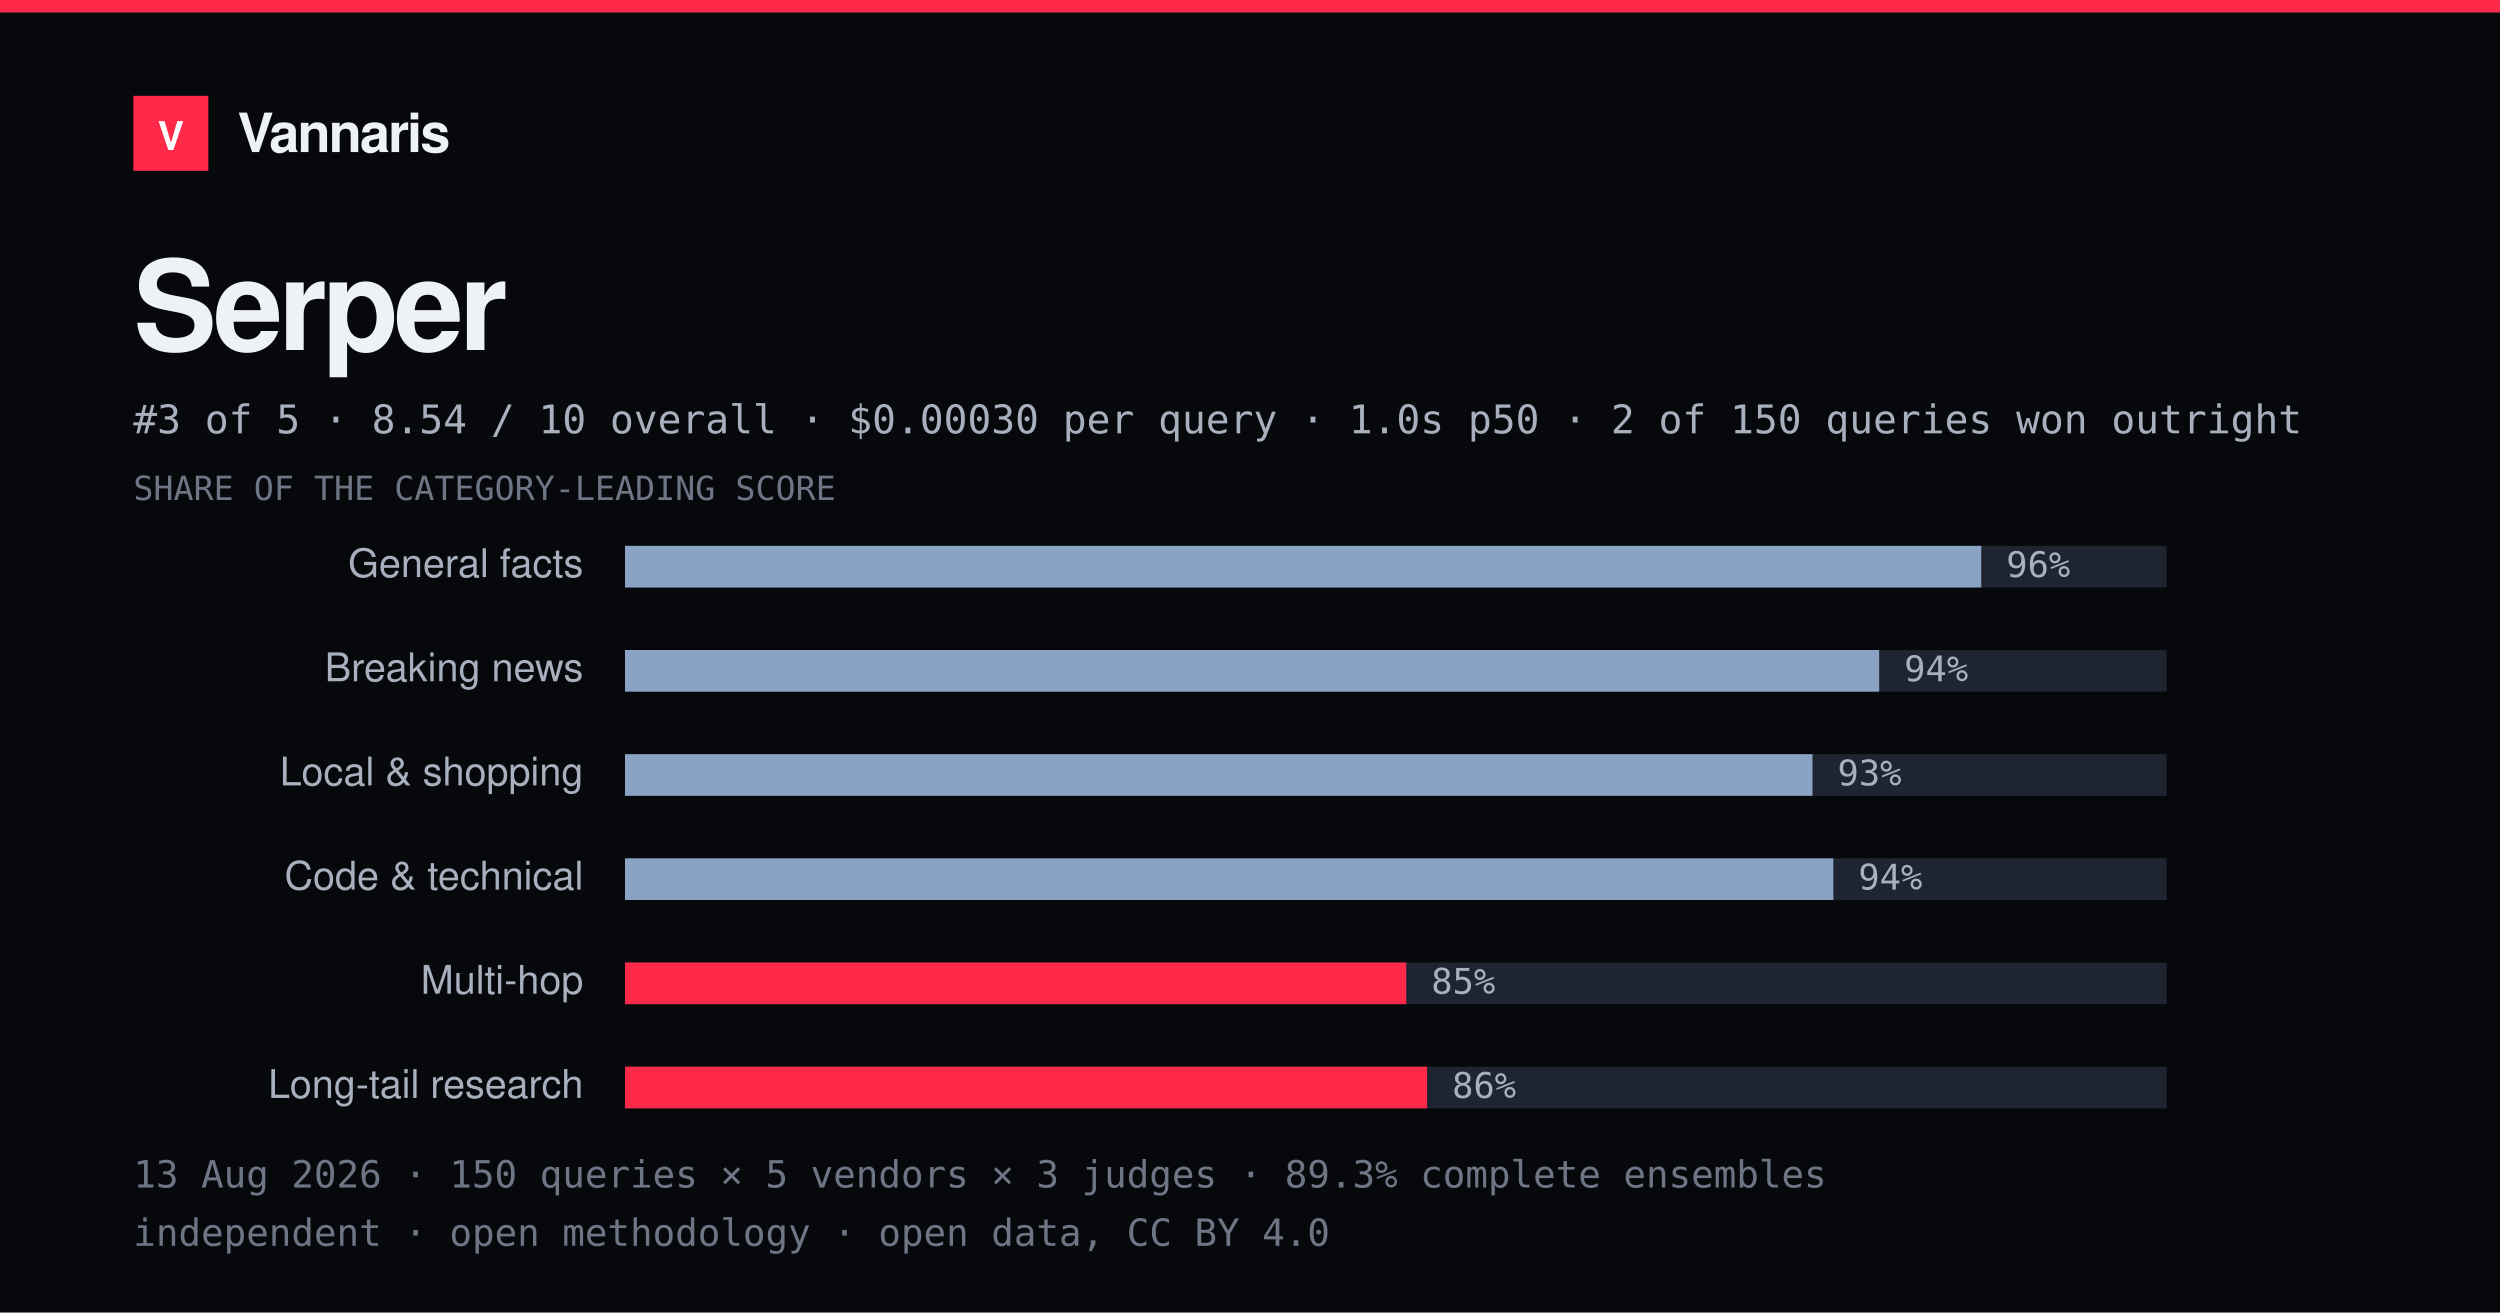
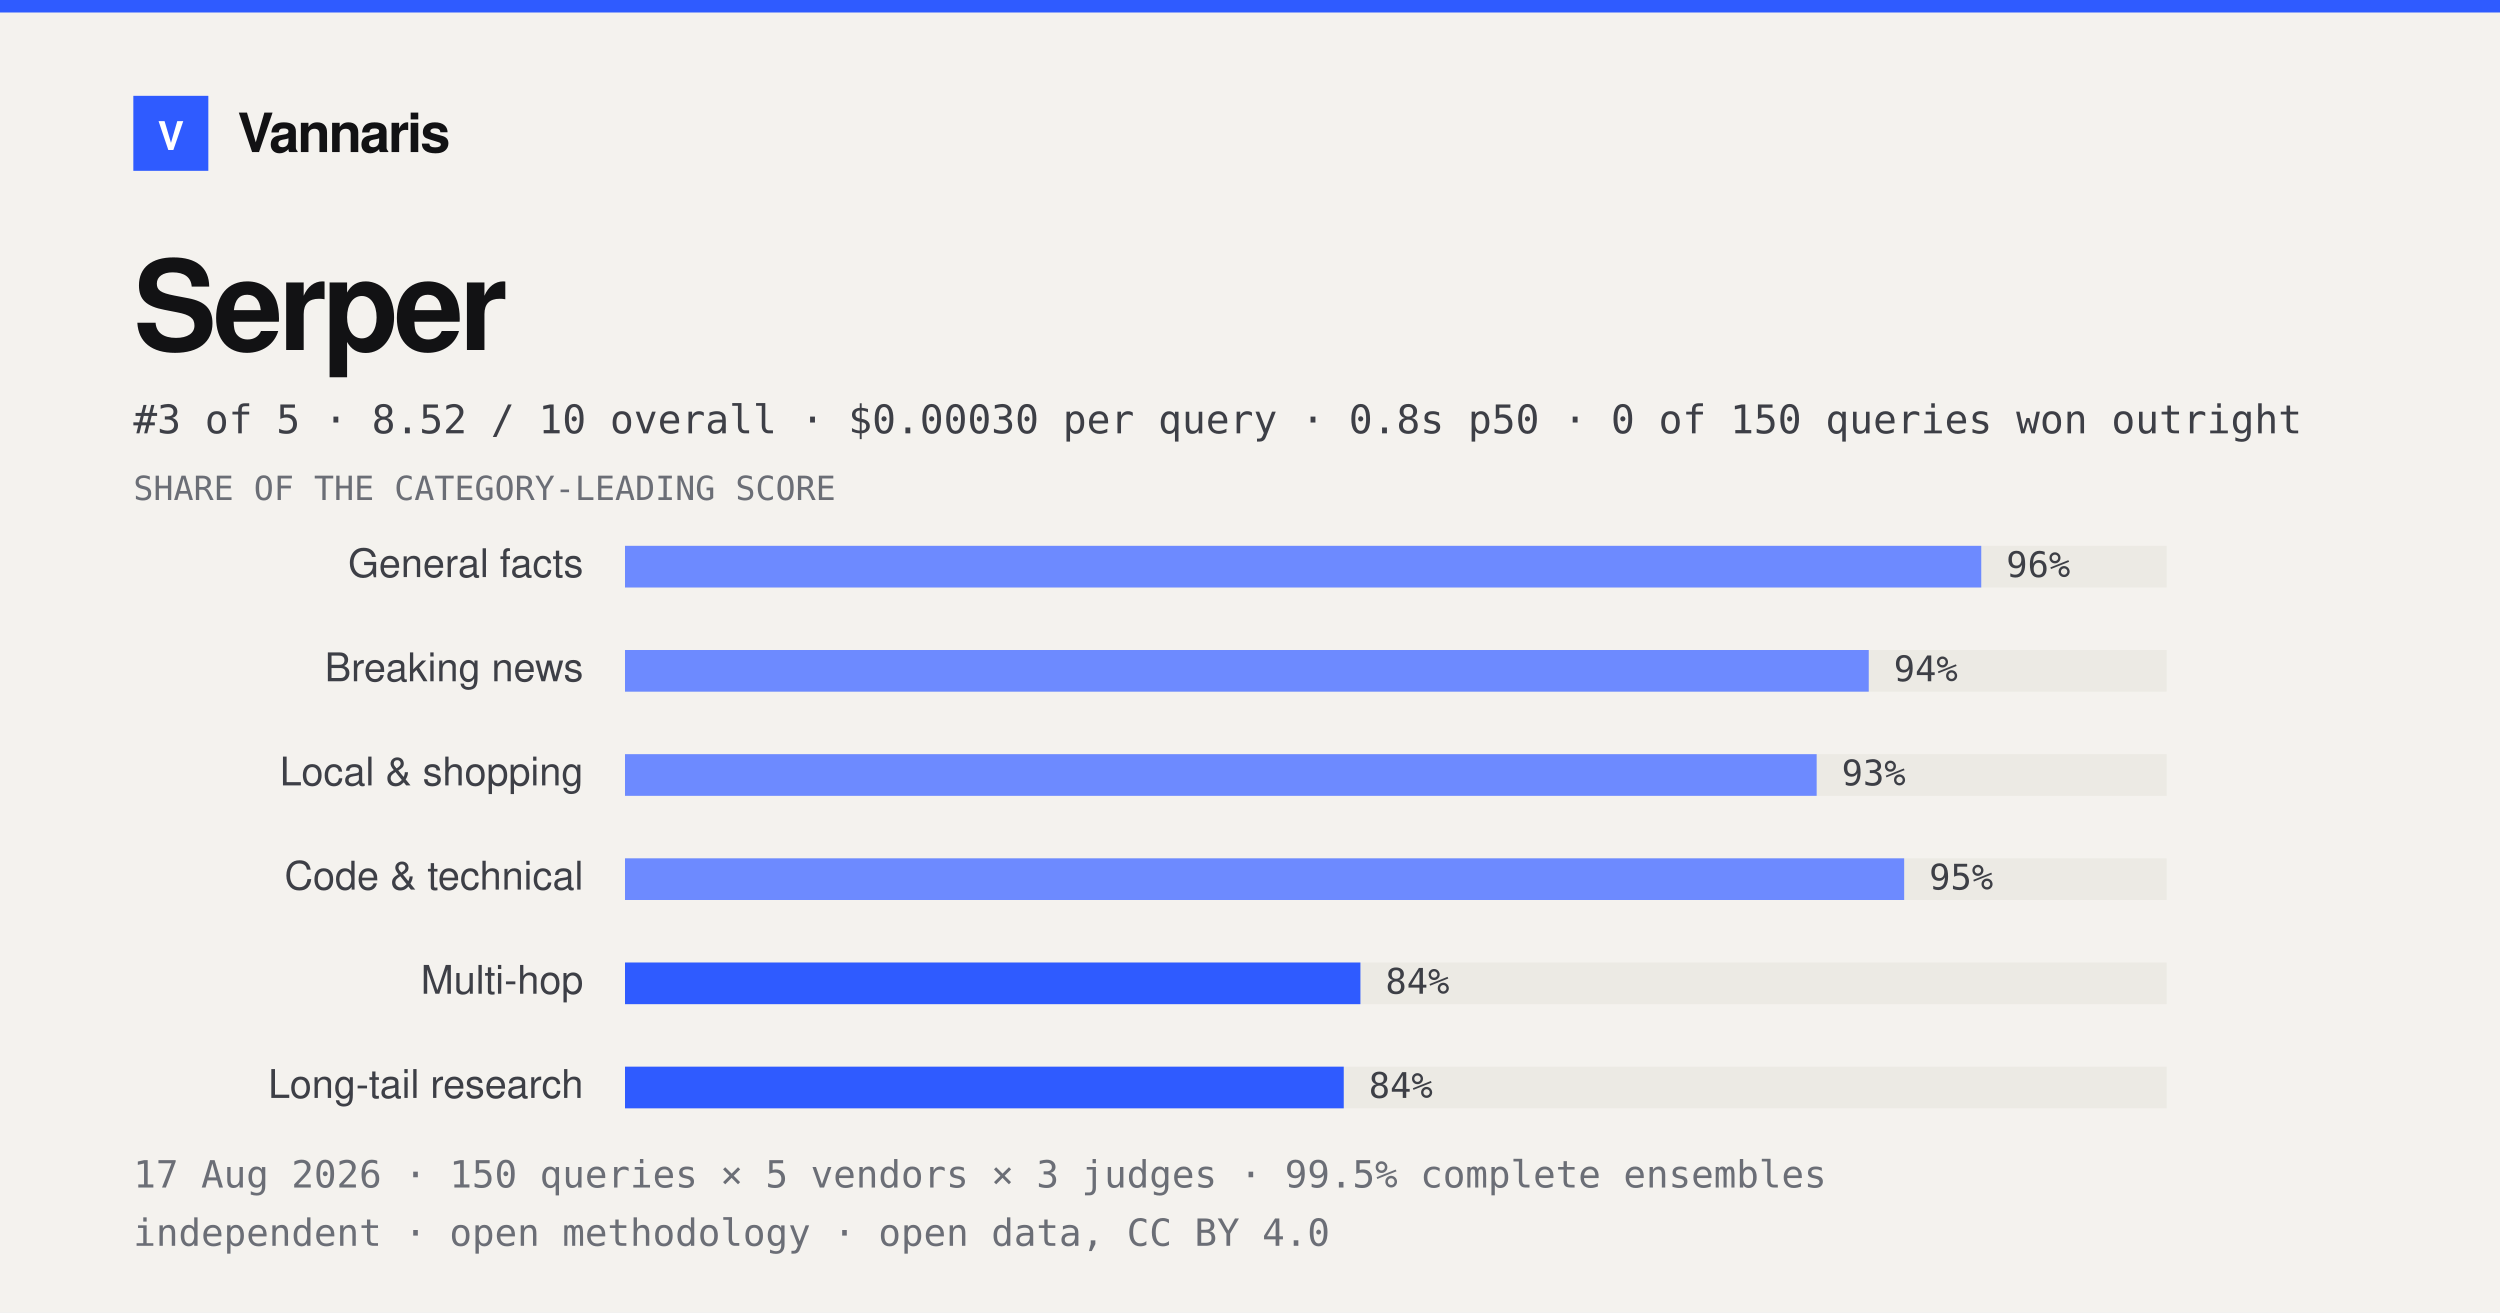
<svg xmlns="http://www.w3.org/2000/svg" width="1200" height="630" viewBox="0 0 1200 630">
-   <rect width="1200" height="630" fill="#07080c" />
-   <rect width="1200" height="6" fill="#ff2a4a" />
-   <rect x="64" y="46" width="36" height="36" fill="#ff2a4a" />
-   <text x="82" y="72" font-family="Geist, Helvetica Neue, Helvetica, Arial, sans-serif" font-size="19" font-weight="700" text-anchor="middle" fill="#ffffff">V</text>
-   <text x="114" y="73" font-family="Geist, Helvetica Neue, Helvetica, Arial, sans-serif" font-size="26" font-weight="700" letter-spacing="-0.9" fill="#eef2f7">Vannaris</text>
-   <text x="64" y="168" font-family="Geist, Helvetica Neue, Helvetica, Arial, sans-serif" font-size="60" font-weight="650" letter-spacing="-2.2" fill="#eef2f7">Serper</text>
-   <text x="64" y="208" font-family="Geist Mono, SFMono-Regular, Menlo, Consolas, monospace" font-size="19" fill="#a8b0bd">#3 of 5   ·   8.54 / 10 overall   ·   $0.00030 per query   ·   1.0s p50   ·   2 of 150 queries won outright</text>
-   <text x="64" y="240" font-family="Geist Mono, SFMono-Regular, Menlo, Consolas, monospace" font-size="16" fill="#6e7686">SHARE OF THE CATEGORY-LEADING SCORE</text>
-   <text x="280" y="277" font-family="Geist, Helvetica Neue, Helvetica, Arial, sans-serif" font-size="19" fill="#a8b0bd" text-anchor="end">General facts</text>
-   <rect x="300" y="262" width="740" height="20" fill="#1e2430" />
-   <rect x="300" y="262" width="651" height="20" fill="#8aa2c4" />
-   <text x="963" y="277" font-family="Geist Mono, SFMono-Regular, Menlo, Consolas, monospace" font-size="17" fill="#a8b0bd">96%</text>
-   <text x="280" y="327" font-family="Geist, Helvetica Neue, Helvetica, Arial, sans-serif" font-size="19" fill="#a8b0bd" text-anchor="end">Breaking news</text>
-   <rect x="300" y="312" width="740" height="20" fill="#1e2430" />
-   <rect x="300" y="312" width="602" height="20" fill="#8aa2c4" />
-   <text x="914" y="327" font-family="Geist Mono, SFMono-Regular, Menlo, Consolas, monospace" font-size="17" fill="#a8b0bd">94%</text>
-   <text x="280" y="377" font-family="Geist, Helvetica Neue, Helvetica, Arial, sans-serif" font-size="19" fill="#a8b0bd" text-anchor="end">Local &amp; shopping</text>
-   <rect x="300" y="362" width="740" height="20" fill="#1e2430" />
-   <rect x="300" y="362" width="570" height="20" fill="#8aa2c4" />
-   <text x="882" y="377" font-family="Geist Mono, SFMono-Regular, Menlo, Consolas, monospace" font-size="17" fill="#a8b0bd">93%</text>
-   <text x="280" y="427" font-family="Geist, Helvetica Neue, Helvetica, Arial, sans-serif" font-size="19" fill="#a8b0bd" text-anchor="end">Code &amp; technical</text>
-   <rect x="300" y="412" width="740" height="20" fill="#1e2430" />
-   <rect x="300" y="412" width="580" height="20" fill="#8aa2c4" />
-   <text x="892" y="427" font-family="Geist Mono, SFMono-Regular, Menlo, Consolas, monospace" font-size="17" fill="#a8b0bd">94%</text>
-   <text x="280" y="477" font-family="Geist, Helvetica Neue, Helvetica, Arial, sans-serif" font-size="19" fill="#a8b0bd" text-anchor="end">Multi-hop</text>
-   <rect x="300" y="462" width="740" height="20" fill="#1e2430" />
-   <rect x="300" y="462" width="375" height="20" fill="#ff2a4a" />
-   <text x="687" y="477" font-family="Geist Mono, SFMono-Regular, Menlo, Consolas, monospace" font-size="17" fill="#a8b0bd">85%</text>
-   <text x="280" y="527" font-family="Geist, Helvetica Neue, Helvetica, Arial, sans-serif" font-size="19" fill="#a8b0bd" text-anchor="end">Long-tail research</text>
-   <rect x="300" y="512" width="740" height="20" fill="#1e2430" />
-   <rect x="300" y="512" width="385" height="20" fill="#ff2a4a" />
-   <text x="697" y="527" font-family="Geist Mono, SFMono-Regular, Menlo, Consolas, monospace" font-size="17" fill="#a8b0bd">86%</text>
-   <text x="64" y="570" font-family="Geist Mono, SFMono-Regular, Menlo, Consolas, monospace" font-size="18" fill="#6e7686">13 Aug 2026 · 150 queries × 5 vendors × 3 judges · 89.3% complete ensembles</text>
-   <text x="64" y="598" font-family="Geist Mono, SFMono-Regular, Menlo, Consolas, monospace" font-size="18" fill="#6e7686">independent · open methodology · open data, CC BY 4.0</text>
+   <rect width="1200" height="630" fill="#f4f2ee" />
+   <rect width="1200" height="6" fill="#2f5bff" />
+   <rect x="64" y="46" width="36" height="36" fill="#2f5bff" />
+   <text x="82" y="72" font-family="IBM Plex Sans, Helvetica Neue, Helvetica, Arial, sans-serif" font-size="19" font-weight="700" text-anchor="middle" fill="#ffffff">V</text>
+   <text x="114" y="73" font-family="IBM Plex Sans, Helvetica Neue, Helvetica, Arial, sans-serif" font-size="26" font-weight="700" letter-spacing="-0.9" fill="#121214">Vannaris</text>
+   <text x="64" y="168" font-family="IBM Plex Sans, Helvetica Neue, Helvetica, Arial, sans-serif" font-size="60" font-weight="650" letter-spacing="-2.2" fill="#121214">Serper</text>
+   <text x="64" y="208" font-family="IBM Plex Mono, SFMono-Regular, Menlo, Consolas, monospace" font-size="19" fill="#3d3f46">#3 of 5   ·   8.52 / 10 overall   ·   $0.00030 per query   ·   0.8s p50   ·   0 of 150 queries won outright</text>
+   <text x="64" y="240" font-family="IBM Plex Mono, SFMono-Regular, Menlo, Consolas, monospace" font-size="16" fill="#6b6e76">SHARE OF THE CATEGORY-LEADING SCORE</text>
+   <text x="280" y="277" font-family="IBM Plex Sans, Helvetica Neue, Helvetica, Arial, sans-serif" font-size="19" fill="#3d3f46" text-anchor="end">General facts</text>
+   <rect x="300" y="262" width="740" height="20" fill="#eceae4" />
+   <rect x="300" y="262" width="651" height="20" fill="#6d8aff" />
+   <text x="963" y="277" font-family="IBM Plex Mono, SFMono-Regular, Menlo, Consolas, monospace" font-size="17" fill="#3d3f46">96%</text>
+   <text x="280" y="327" font-family="IBM Plex Sans, Helvetica Neue, Helvetica, Arial, sans-serif" font-size="19" fill="#3d3f46" text-anchor="end">Breaking news</text>
+   <rect x="300" y="312" width="740" height="20" fill="#eceae4" />
+   <rect x="300" y="312" width="597" height="20" fill="#6d8aff" />
+   <text x="909" y="327" font-family="IBM Plex Mono, SFMono-Regular, Menlo, Consolas, monospace" font-size="17" fill="#3d3f46">94%</text>
+   <text x="280" y="377" font-family="IBM Plex Sans, Helvetica Neue, Helvetica, Arial, sans-serif" font-size="19" fill="#3d3f46" text-anchor="end">Local &amp; shopping</text>
+   <rect x="300" y="362" width="740" height="20" fill="#eceae4" />
+   <rect x="300" y="362" width="572" height="20" fill="#6d8aff" />
+   <text x="884" y="377" font-family="IBM Plex Mono, SFMono-Regular, Menlo, Consolas, monospace" font-size="17" fill="#3d3f46">93%</text>
+   <text x="280" y="427" font-family="IBM Plex Sans, Helvetica Neue, Helvetica, Arial, sans-serif" font-size="19" fill="#3d3f46" text-anchor="end">Code &amp; technical</text>
+   <rect x="300" y="412" width="740" height="20" fill="#eceae4" />
+   <rect x="300" y="412" width="614" height="20" fill="#6d8aff" />
+   <text x="926" y="427" font-family="IBM Plex Mono, SFMono-Regular, Menlo, Consolas, monospace" font-size="17" fill="#3d3f46">95%</text>
+   <text x="280" y="477" font-family="IBM Plex Sans, Helvetica Neue, Helvetica, Arial, sans-serif" font-size="19" fill="#3d3f46" text-anchor="end">Multi-hop</text>
+   <rect x="300" y="462" width="740" height="20" fill="#eceae4" />
+   <rect x="300" y="462" width="353" height="20" fill="#2f5bff" />
+   <text x="665" y="477" font-family="IBM Plex Mono, SFMono-Regular, Menlo, Consolas, monospace" font-size="17" fill="#3d3f46">84%</text>
+   <text x="280" y="527" font-family="IBM Plex Sans, Helvetica Neue, Helvetica, Arial, sans-serif" font-size="19" fill="#3d3f46" text-anchor="end">Long-tail research</text>
+   <rect x="300" y="512" width="740" height="20" fill="#eceae4" />
+   <rect x="300" y="512" width="345" height="20" fill="#2f5bff" />
+   <text x="657" y="527" font-family="IBM Plex Mono, SFMono-Regular, Menlo, Consolas, monospace" font-size="17" fill="#3d3f46">84%</text>
+   <text x="64" y="570" font-family="IBM Plex Mono, SFMono-Regular, Menlo, Consolas, monospace" font-size="18" fill="#6b6e76">17 Aug 2026 · 150 queries × 5 vendors × 3 judges · 99.5% complete ensembles</text>
+   <text x="64" y="598" font-family="IBM Plex Mono, SFMono-Regular, Menlo, Consolas, monospace" font-size="18" fill="#6b6e76">independent · open methodology · open data, CC BY 4.0</text>
</svg>
